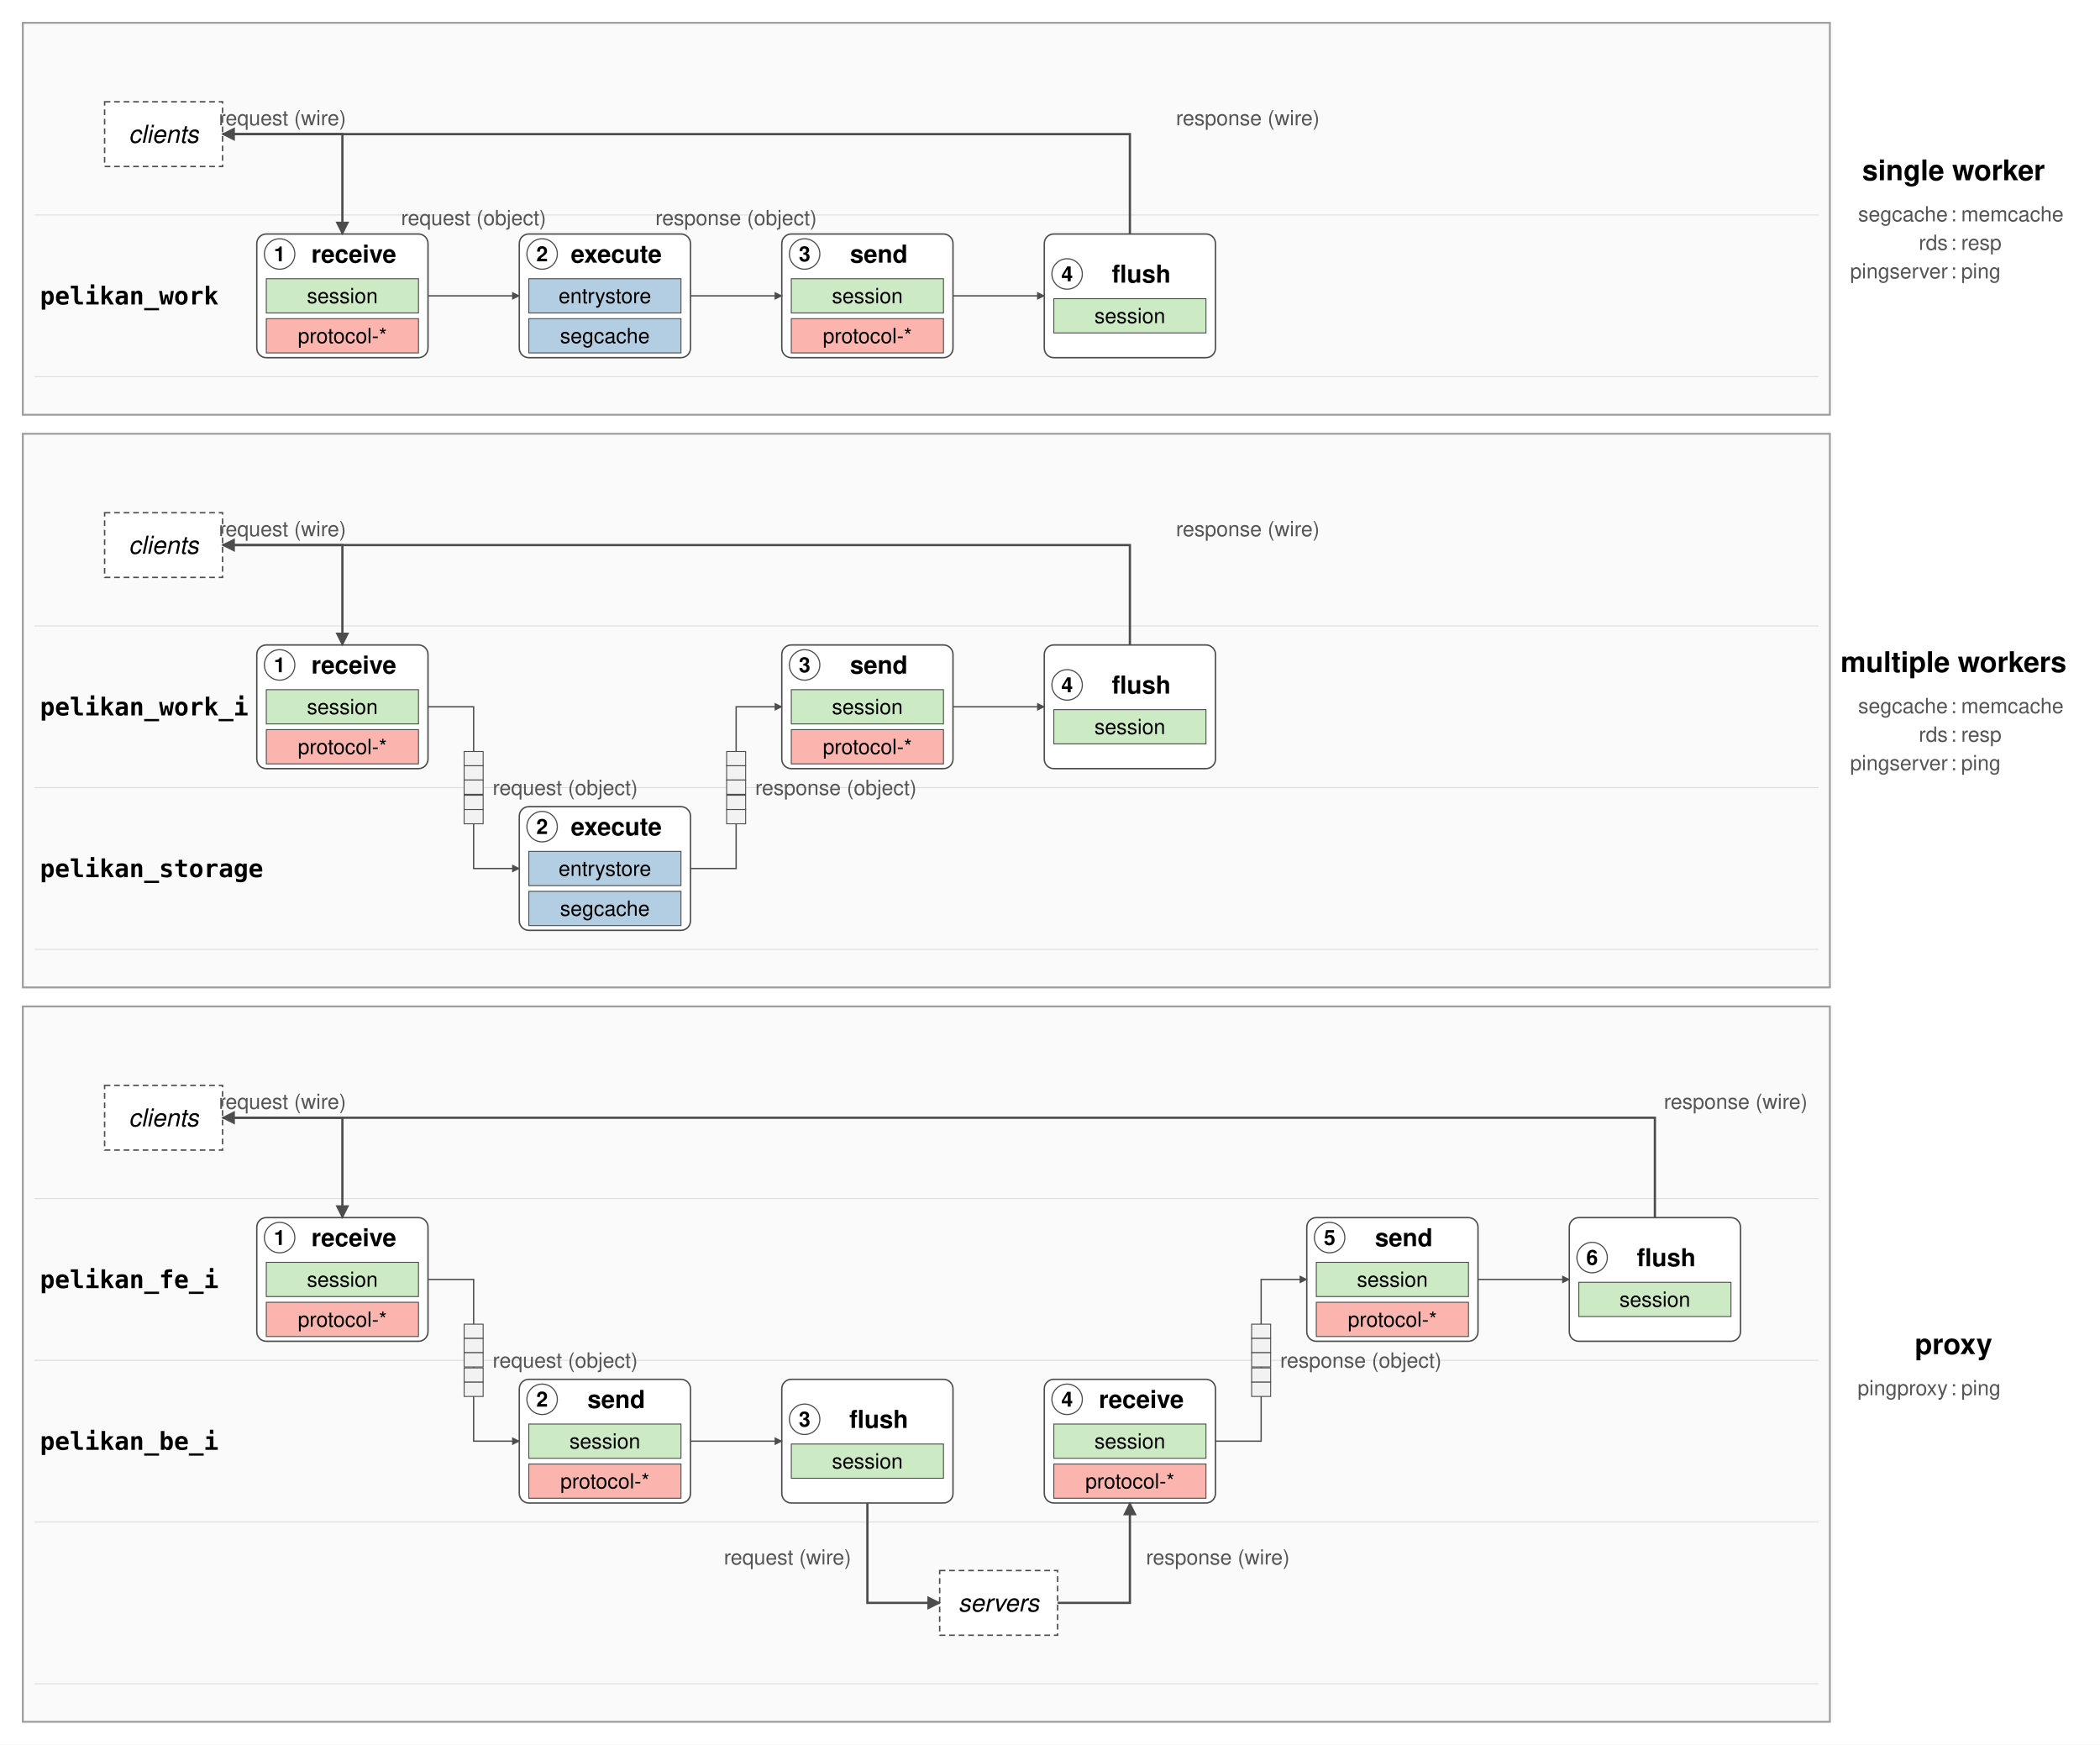
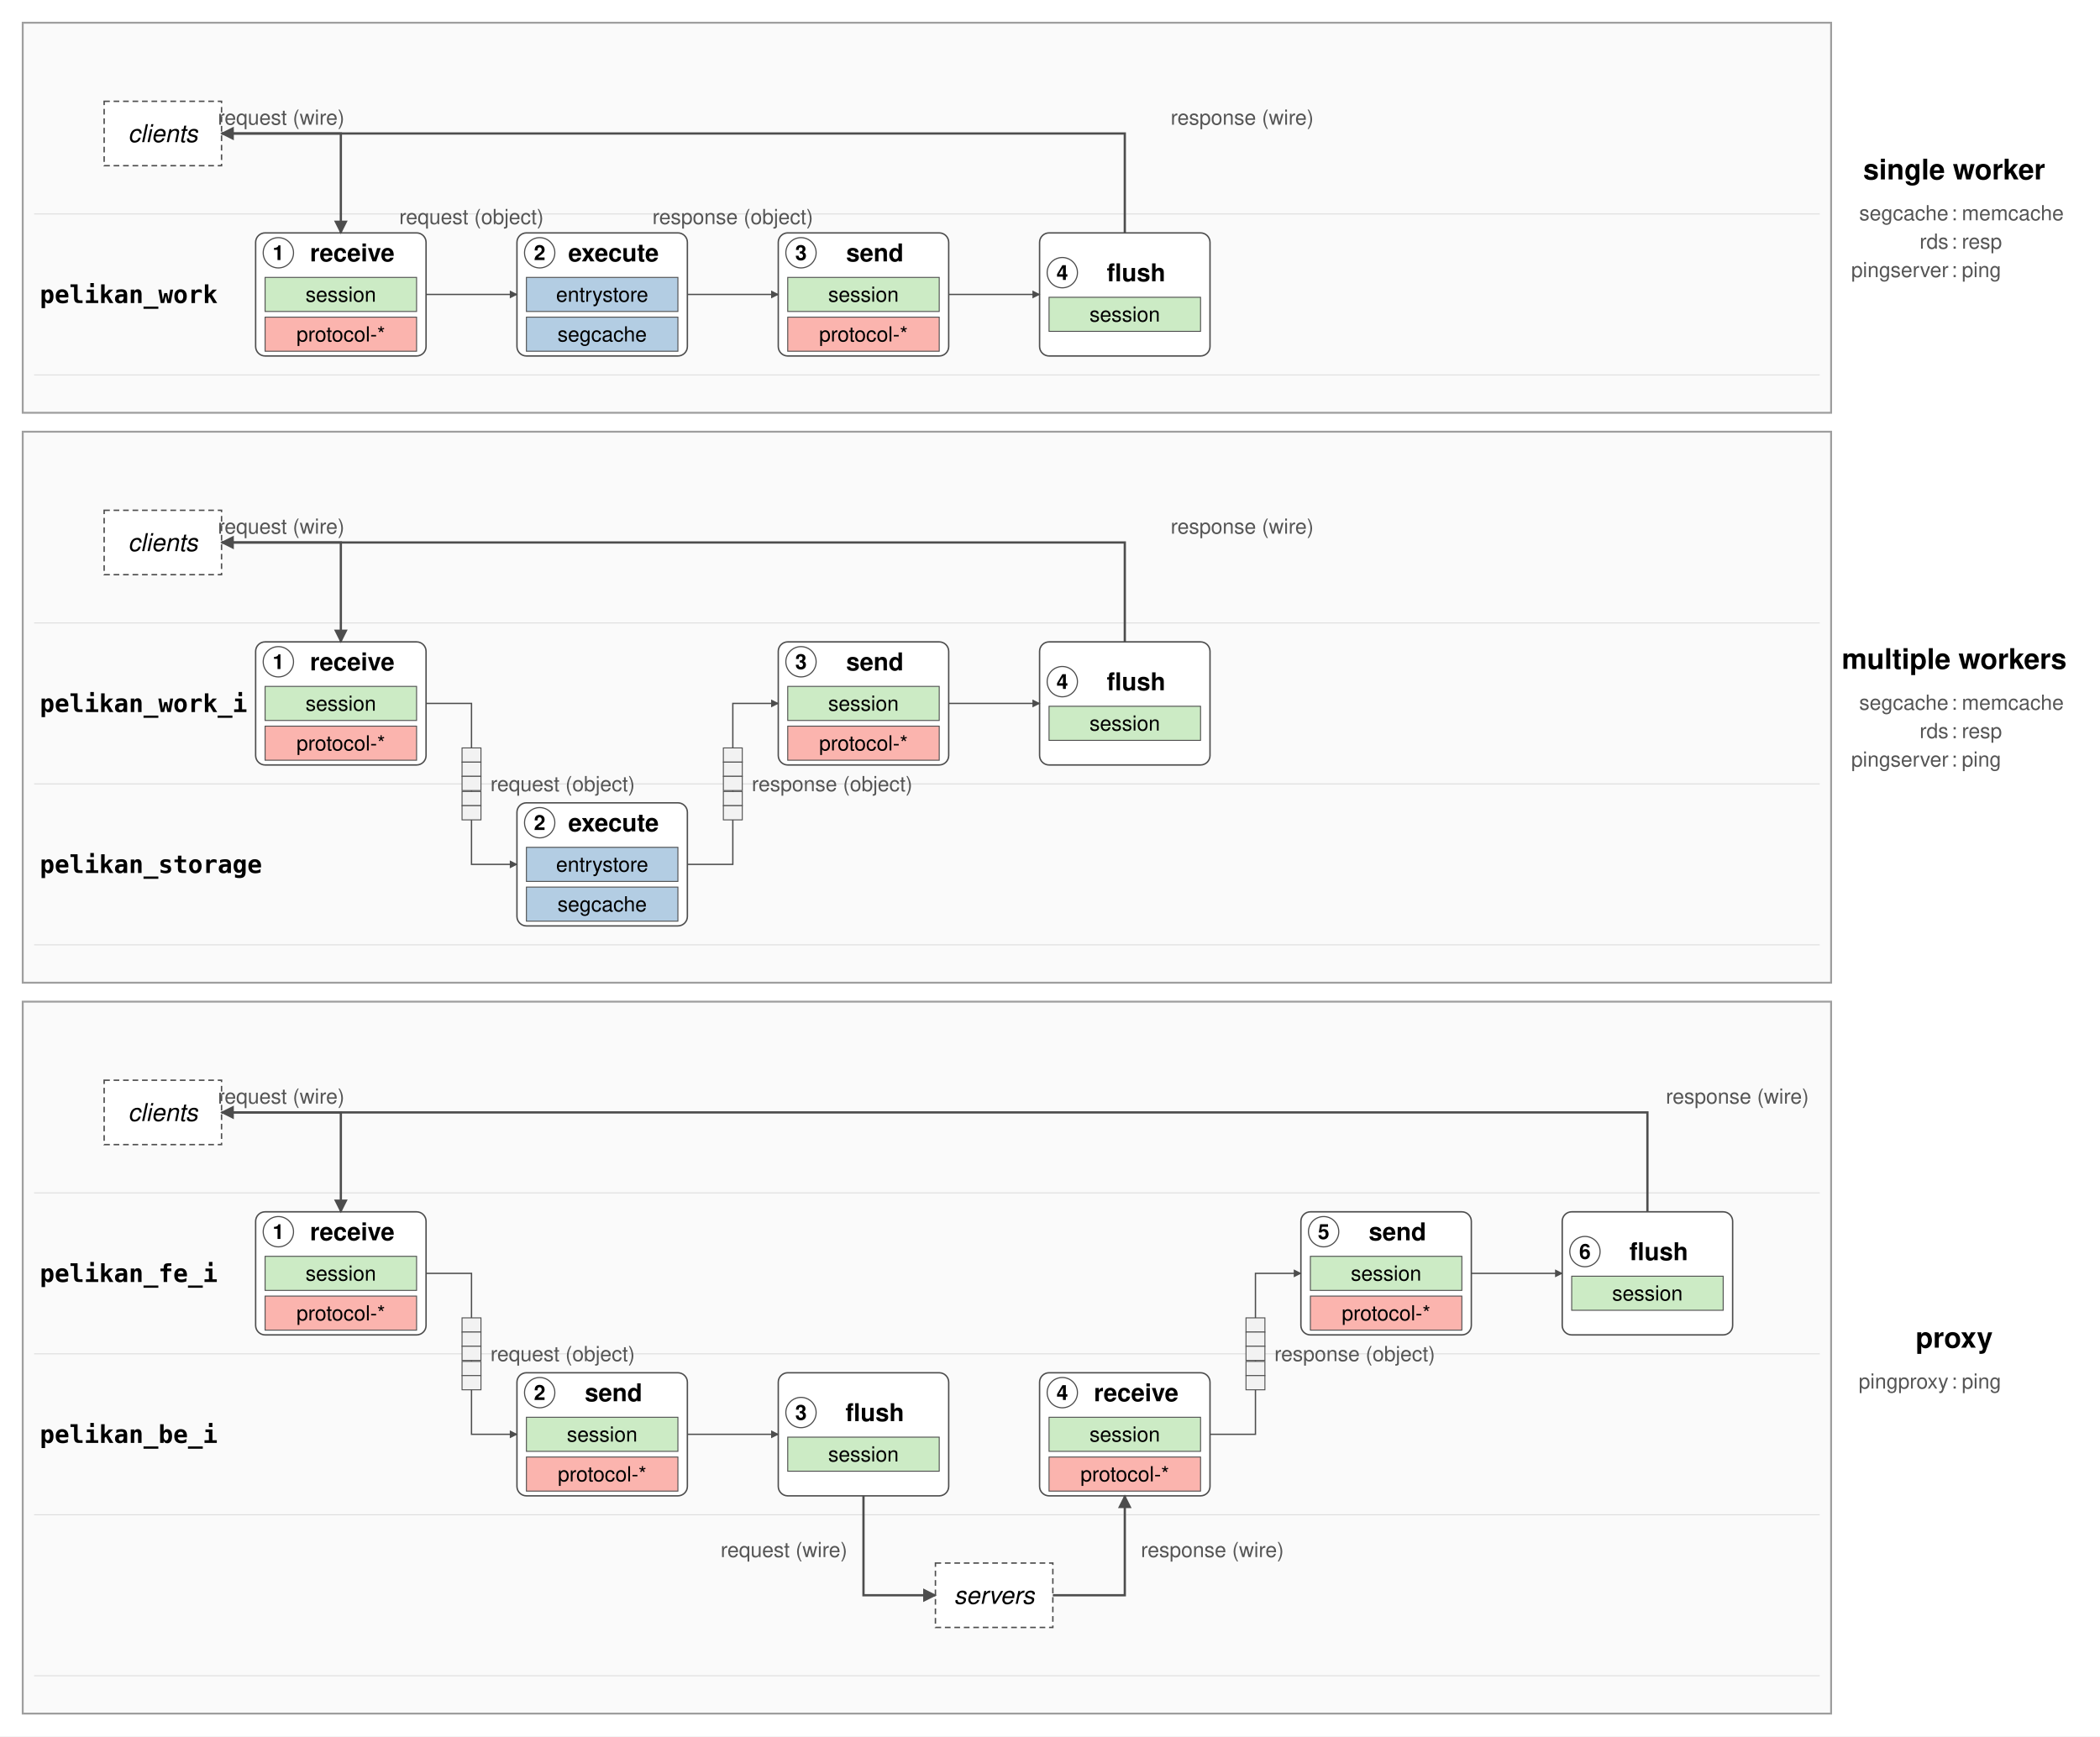
- <svg xmlns="http://www.w3.org/2000/svg" width="2208" height="1834" viewBox="0 0 2208 1834">
+ <svg xmlns="http://www.w3.org/2000/svg" width="2218" height="1834" viewBox="0 0 2218 1834">
  <rect width="100%" height="100%" fill="white" />
  <defs>
    <marker id="a" viewBox="0 0 10 10" refX="9" refY="5" markerWidth="6" markerHeight="6" orient="auto-start-reverse">
      <path d="M 0 0 L 10 5 L 0 10 z" fill="#4D4D4D" />
    </marker>
  </defs>
-   <rect x="24" y="24" width="1900" height="412" fill="#FAFAFA" stroke="#9E9E9E" stroke-width="2" rx="0" />
-   <text x="2054" y="179" dy="0.35em" font-family="Helvetica, Arial, sans-serif" font-size="30" font-weight="bold" fill="#000" text-anchor="middle">single worker</text>
-   <text x="2048" y="225" dy="0.35em" font-family="Helvetica, Arial, sans-serif" font-size="22" font-weight="normal" fill="#555" text-anchor="end">segcache</text>
-   <text x="2054" y="225" dy="0.35em" font-family="Helvetica, Arial, sans-serif" font-size="22" font-weight="normal" fill="#555" text-anchor="middle">:</text>
-   <text x="2062" y="225" dy="0.35em" font-family="Helvetica, Arial, sans-serif" font-size="22" font-weight="normal" fill="#555" text-anchor="start">memcache</text>
-   <text x="2048" y="255" dy="0.35em" font-family="Helvetica, Arial, sans-serif" font-size="22" font-weight="normal" fill="#555" text-anchor="end">rds</text>
-   <text x="2054" y="255" dy="0.35em" font-family="Helvetica, Arial, sans-serif" font-size="22" font-weight="normal" fill="#555" text-anchor="middle">:</text>
-   <text x="2062" y="255" dy="0.35em" font-family="Helvetica, Arial, sans-serif" font-size="22" font-weight="normal" fill="#555" text-anchor="start">resp</text>
-   <text x="2048" y="285" dy="0.35em" font-family="Helvetica, Arial, sans-serif" font-size="22" font-weight="normal" fill="#555" text-anchor="end">pingserver</text>
-   <text x="2054" y="285" dy="0.35em" font-family="Helvetica, Arial, sans-serif" font-size="22" font-weight="normal" fill="#555" text-anchor="middle">:</text>
-   <text x="2062" y="285" dy="0.35em" font-family="Helvetica, Arial, sans-serif" font-size="22" font-weight="normal" fill="#555" text-anchor="start">ping</text>
-   <line x1="36" y1="226" x2="1912" y2="226" stroke="#DDDDDD" stroke-width="1" />
+   <rect x="24" y="24" width="1910" height="412" fill="#FAFAFA" stroke="#9E9E9E" stroke-width="2" rx="0" />
+   <text x="2064" y="179" dy="0.35em" font-family="Helvetica, Arial, sans-serif" font-size="30" font-weight="bold" fill="#000" text-anchor="middle">single worker</text>
+   <text x="2058" y="225" dy="0.35em" font-family="Helvetica, Arial, sans-serif" font-size="22" font-weight="normal" fill="#555" text-anchor="end">segcache</text>
+   <text x="2064" y="225" dy="0.35em" font-family="Helvetica, Arial, sans-serif" font-size="22" font-weight="normal" fill="#555" text-anchor="middle">:</text>
+   <text x="2072" y="225" dy="0.35em" font-family="Helvetica, Arial, sans-serif" font-size="22" font-weight="normal" fill="#555" text-anchor="start">memcache</text>
+   <text x="2058" y="255" dy="0.35em" font-family="Helvetica, Arial, sans-serif" font-size="22" font-weight="normal" fill="#555" text-anchor="end">rds</text>
+   <text x="2064" y="255" dy="0.35em" font-family="Helvetica, Arial, sans-serif" font-size="22" font-weight="normal" fill="#555" text-anchor="middle">:</text>
+   <text x="2072" y="255" dy="0.35em" font-family="Helvetica, Arial, sans-serif" font-size="22" font-weight="normal" fill="#555" text-anchor="start">resp</text>
+   <text x="2058" y="285" dy="0.35em" font-family="Helvetica, Arial, sans-serif" font-size="22" font-weight="normal" fill="#555" text-anchor="end">pingserver</text>
+   <text x="2064" y="285" dy="0.35em" font-family="Helvetica, Arial, sans-serif" font-size="22" font-weight="normal" fill="#555" text-anchor="middle">:</text>
+   <text x="2072" y="285" dy="0.35em" font-family="Helvetica, Arial, sans-serif" font-size="22" font-weight="normal" fill="#555" text-anchor="start">ping</text>
+   <line x1="36" y1="226" x2="1922" y2="226" stroke="#DDDDDD" stroke-width="1" />
  <text x="42" y="311" dy="0.35em" font-family="SFMono-Regular, Menlo, Consolas, monospace" font-size="26" font-weight="bold" fill="#000" text-anchor="start">pelikan_work</text>
-   <line x1="36" y1="396" x2="1912" y2="396" stroke="#DDDDDD" stroke-width="1" />
+   <line x1="36" y1="396" x2="1922" y2="396" stroke="#DDDDDD" stroke-width="1" />
  <rect x="110" y="107" width="124" height="68" fill="#FFFFFF" stroke="#4D4D4D" stroke-width="1.5" rx="0" stroke-dasharray="6,4" />
  <text x="172" y="141" dy="0.35em" font-family="Helvetica, Arial, sans-serif" font-size="26" font-weight="normal" fill="#000" font-style="italic" text-anchor="middle">clients</text>
  <rect x="270" y="246" width="180" height="130" fill="#FFFFFF" stroke="#4D4D4D" stroke-width="1.5" rx="10" />
  <circle cx="294" cy="267" r="16" fill="none" stroke="#4D4D4D" stroke-width="1.2" />
  <text x="294" y="267" dy="0.35em" font-family="Helvetica, Arial, sans-serif" font-size="22" font-weight="bold" fill="#000" text-anchor="middle">1</text>
  <text x="372" y="267" dy="0.35em" font-family="Helvetica, Arial, sans-serif" font-size="26" font-weight="bold" fill="#000" text-anchor="middle">receive</text>
  <rect x="280" y="293" width="160" height="36" fill="#CCEBC5" stroke="#4D4D4D" stroke-width="1" rx="0" />
  <text x="360" y="311" dy="0.35em" font-family="Helvetica, Arial, sans-serif" font-size="22" font-weight="normal" fill="#000" text-anchor="middle">session</text>
  <rect x="280" y="335" width="160" height="36" fill="#FBB4AE" stroke="#4D4D4D" stroke-width="1" rx="0" />
  <text x="360" y="353" dy="0.35em" font-family="Helvetica, Arial, sans-serif" font-size="22" font-weight="normal" fill="#000" text-anchor="middle">protocol-*</text>
  <rect x="546" y="246" width="180" height="130" fill="#FFFFFF" stroke="#4D4D4D" stroke-width="1.5" rx="10" />
  <circle cx="570" cy="267" r="16" fill="none" stroke="#4D4D4D" stroke-width="1.2" />
  <text x="570" y="267" dy="0.35em" font-family="Helvetica, Arial, sans-serif" font-size="22" font-weight="bold" fill="#000" text-anchor="middle">2</text>
  <text x="648" y="267" dy="0.35em" font-family="Helvetica, Arial, sans-serif" font-size="26" font-weight="bold" fill="#000" text-anchor="middle">execute</text>
  <rect x="556" y="293" width="160" height="36" fill="#B3CDE3" stroke="#4D4D4D" stroke-width="1" rx="0" />
  <text x="636" y="311" dy="0.35em" font-family="Helvetica, Arial, sans-serif" font-size="22" font-weight="normal" fill="#000" text-anchor="middle">entrystore</text>
  <rect x="556" y="335" width="160" height="36" fill="#B3CDE3" stroke="#4D4D4D" stroke-width="1" rx="0" />
  <text x="636" y="353" dy="0.35em" font-family="Helvetica, Arial, sans-serif" font-size="22" font-weight="normal" fill="#000" text-anchor="middle">segcache</text>
  <rect x="822" y="246" width="180" height="130" fill="#FFFFFF" stroke="#4D4D4D" stroke-width="1.5" rx="10" />
  <circle cx="846" cy="267" r="16" fill="none" stroke="#4D4D4D" stroke-width="1.2" />
  <text x="846" y="267" dy="0.35em" font-family="Helvetica, Arial, sans-serif" font-size="22" font-weight="bold" fill="#000" text-anchor="middle">3</text>
  <text x="924" y="267" dy="0.35em" font-family="Helvetica, Arial, sans-serif" font-size="26" font-weight="bold" fill="#000" text-anchor="middle">send</text>
  <rect x="832" y="293" width="160" height="36" fill="#CCEBC5" stroke="#4D4D4D" stroke-width="1" rx="0" />
  <text x="912" y="311" dy="0.35em" font-family="Helvetica, Arial, sans-serif" font-size="22" font-weight="normal" fill="#000" text-anchor="middle">session</text>
  <rect x="832" y="335" width="160" height="36" fill="#FBB4AE" stroke="#4D4D4D" stroke-width="1" rx="0" />
  <text x="912" y="353" dy="0.35em" font-family="Helvetica, Arial, sans-serif" font-size="22" font-weight="normal" fill="#000" text-anchor="middle">protocol-*</text>
  <rect x="1098" y="246" width="180" height="130" fill="#FFFFFF" stroke="#4D4D4D" stroke-width="1.5" rx="10" />
  <circle cx="1122" cy="288" r="16" fill="none" stroke="#4D4D4D" stroke-width="1.2" />
  <text x="1122" y="288" dy="0.35em" font-family="Helvetica, Arial, sans-serif" font-size="22" font-weight="bold" fill="#000" text-anchor="middle">4</text>
  <text x="1200" y="288" dy="0.35em" font-family="Helvetica, Arial, sans-serif" font-size="26" font-weight="bold" fill="#000" text-anchor="middle">flush</text>
  <rect x="1108" y="314" width="160" height="36" fill="#CCEBC5" stroke="#4D4D4D" stroke-width="1" rx="0" />
  <text x="1188" y="332" dy="0.35em" font-family="Helvetica, Arial, sans-serif" font-size="22" font-weight="normal" fill="#000" text-anchor="middle">session</text>
  <path d="M 234 141 L 360 141 L 360 246" fill="none" stroke="#4D4D4D" stroke-width="2.4" marker-end="url(#a)" />
  <text x="297" y="124" dy="0.35em" font-family="Helvetica, Arial, sans-serif" font-size="22" font-weight="normal" fill="#555" text-anchor="middle">request (wire)</text>
  <path d="M 450 311 L 546 311" fill="none" stroke="#4D4D4D" stroke-width="1.4" marker-end="url(#a)" />
  <path d="M 726 311 L 822 311" fill="none" stroke="#4D4D4D" stroke-width="1.4" marker-end="url(#a)" />
  <path d="M 1002 311 L 1098 311" fill="none" stroke="#4D4D4D" stroke-width="1.4" marker-end="url(#a)" />
  <text x="498" y="229" dy="0.35em" font-family="Helvetica, Arial, sans-serif" font-size="22" font-weight="normal" fill="#555" text-anchor="middle">request (object)</text>
  <text x="774" y="229" dy="0.35em" font-family="Helvetica, Arial, sans-serif" font-size="22" font-weight="normal" fill="#555" text-anchor="middle">response (object)</text>
  <path d="M 1188 246 L 1188 141 L 234 141" fill="none" stroke="#4D4D4D" stroke-width="2.4" marker-end="url(#a)" />
  <text x="1312" y="124" dy="0.35em" font-family="Helvetica, Arial, sans-serif" font-size="22" font-weight="normal" fill="#555" text-anchor="middle">response (wire)</text>
-   <rect x="24" y="456" width="1900" height="582" fill="#FAFAFA" stroke="#9E9E9E" stroke-width="2" rx="0" />
-   <text x="2054" y="696" dy="0.35em" font-family="Helvetica, Arial, sans-serif" font-size="30" font-weight="bold" fill="#000" text-anchor="middle">multiple workers</text>
-   <text x="2048" y="742" dy="0.35em" font-family="Helvetica, Arial, sans-serif" font-size="22" font-weight="normal" fill="#555" text-anchor="end">segcache</text>
-   <text x="2054" y="742" dy="0.35em" font-family="Helvetica, Arial, sans-serif" font-size="22" font-weight="normal" fill="#555" text-anchor="middle">:</text>
-   <text x="2062" y="742" dy="0.35em" font-family="Helvetica, Arial, sans-serif" font-size="22" font-weight="normal" fill="#555" text-anchor="start">memcache</text>
-   <text x="2048" y="772" dy="0.35em" font-family="Helvetica, Arial, sans-serif" font-size="22" font-weight="normal" fill="#555" text-anchor="end">rds</text>
-   <text x="2054" y="772" dy="0.35em" font-family="Helvetica, Arial, sans-serif" font-size="22" font-weight="normal" fill="#555" text-anchor="middle">:</text>
-   <text x="2062" y="772" dy="0.35em" font-family="Helvetica, Arial, sans-serif" font-size="22" font-weight="normal" fill="#555" text-anchor="start">resp</text>
-   <text x="2048" y="802" dy="0.35em" font-family="Helvetica, Arial, sans-serif" font-size="22" font-weight="normal" fill="#555" text-anchor="end">pingserver</text>
-   <text x="2054" y="802" dy="0.35em" font-family="Helvetica, Arial, sans-serif" font-size="22" font-weight="normal" fill="#555" text-anchor="middle">:</text>
-   <text x="2062" y="802" dy="0.35em" font-family="Helvetica, Arial, sans-serif" font-size="22" font-weight="normal" fill="#555" text-anchor="start">ping</text>
-   <line x1="36" y1="658" x2="1912" y2="658" stroke="#DDDDDD" stroke-width="1" />
+   <rect x="24" y="456" width="1910" height="582" fill="#FAFAFA" stroke="#9E9E9E" stroke-width="2" rx="0" />
+   <text x="2064" y="696" dy="0.35em" font-family="Helvetica, Arial, sans-serif" font-size="30" font-weight="bold" fill="#000" text-anchor="middle">multiple workers</text>
+   <text x="2058" y="742" dy="0.35em" font-family="Helvetica, Arial, sans-serif" font-size="22" font-weight="normal" fill="#555" text-anchor="end">segcache</text>
+   <text x="2064" y="742" dy="0.35em" font-family="Helvetica, Arial, sans-serif" font-size="22" font-weight="normal" fill="#555" text-anchor="middle">:</text>
+   <text x="2072" y="742" dy="0.35em" font-family="Helvetica, Arial, sans-serif" font-size="22" font-weight="normal" fill="#555" text-anchor="start">memcache</text>
+   <text x="2058" y="772" dy="0.35em" font-family="Helvetica, Arial, sans-serif" font-size="22" font-weight="normal" fill="#555" text-anchor="end">rds</text>
+   <text x="2064" y="772" dy="0.35em" font-family="Helvetica, Arial, sans-serif" font-size="22" font-weight="normal" fill="#555" text-anchor="middle">:</text>
+   <text x="2072" y="772" dy="0.35em" font-family="Helvetica, Arial, sans-serif" font-size="22" font-weight="normal" fill="#555" text-anchor="start">resp</text>
+   <text x="2058" y="802" dy="0.35em" font-family="Helvetica, Arial, sans-serif" font-size="22" font-weight="normal" fill="#555" text-anchor="end">pingserver</text>
+   <text x="2064" y="802" dy="0.35em" font-family="Helvetica, Arial, sans-serif" font-size="22" font-weight="normal" fill="#555" text-anchor="middle">:</text>
+   <text x="2072" y="802" dy="0.35em" font-family="Helvetica, Arial, sans-serif" font-size="22" font-weight="normal" fill="#555" text-anchor="start">ping</text>
+   <line x1="36" y1="658" x2="1922" y2="658" stroke="#DDDDDD" stroke-width="1" />
  <text x="42" y="743" dy="0.35em" font-family="SFMono-Regular, Menlo, Consolas, monospace" font-size="26" font-weight="bold" fill="#000" text-anchor="start">pelikan_work_i</text>
-   <line x1="36" y1="828" x2="1912" y2="828" stroke="#DDDDDD" stroke-width="1" />
+   <line x1="36" y1="828" x2="1922" y2="828" stroke="#DDDDDD" stroke-width="1" />
  <text x="42" y="913" dy="0.35em" font-family="SFMono-Regular, Menlo, Consolas, monospace" font-size="26" font-weight="bold" fill="#000" text-anchor="start">pelikan_storage</text>
-   <line x1="36" y1="998" x2="1912" y2="998" stroke="#DDDDDD" stroke-width="1" />
+   <line x1="36" y1="998" x2="1922" y2="998" stroke="#DDDDDD" stroke-width="1" />
  <rect x="110" y="539" width="124" height="68" fill="#FFFFFF" stroke="#4D4D4D" stroke-width="1.5" rx="0" stroke-dasharray="6,4" />
  <text x="172" y="573" dy="0.35em" font-family="Helvetica, Arial, sans-serif" font-size="26" font-weight="normal" fill="#000" font-style="italic" text-anchor="middle">clients</text>
  <rect x="270" y="678" width="180" height="130" fill="#FFFFFF" stroke="#4D4D4D" stroke-width="1.5" rx="10" />
  <circle cx="294" cy="699" r="16" fill="none" stroke="#4D4D4D" stroke-width="1.2" />
  <text x="294" y="699" dy="0.35em" font-family="Helvetica, Arial, sans-serif" font-size="22" font-weight="bold" fill="#000" text-anchor="middle">1</text>
  <text x="372" y="699" dy="0.35em" font-family="Helvetica, Arial, sans-serif" font-size="26" font-weight="bold" fill="#000" text-anchor="middle">receive</text>
  <rect x="280" y="725" width="160" height="36" fill="#CCEBC5" stroke="#4D4D4D" stroke-width="1" rx="0" />
  <text x="360" y="743" dy="0.35em" font-family="Helvetica, Arial, sans-serif" font-size="22" font-weight="normal" fill="#000" text-anchor="middle">session</text>
  <rect x="280" y="767" width="160" height="36" fill="#FBB4AE" stroke="#4D4D4D" stroke-width="1" rx="0" />
  <text x="360" y="785" dy="0.35em" font-family="Helvetica, Arial, sans-serif" font-size="22" font-weight="normal" fill="#000" text-anchor="middle">protocol-*</text>
  <rect x="546" y="848" width="180" height="130" fill="#FFFFFF" stroke="#4D4D4D" stroke-width="1.5" rx="10" />
  <circle cx="570" cy="869" r="16" fill="none" stroke="#4D4D4D" stroke-width="1.2" />
  <text x="570" y="869" dy="0.35em" font-family="Helvetica, Arial, sans-serif" font-size="22" font-weight="bold" fill="#000" text-anchor="middle">2</text>
  <text x="648" y="869" dy="0.35em" font-family="Helvetica, Arial, sans-serif" font-size="26" font-weight="bold" fill="#000" text-anchor="middle">execute</text>
  <rect x="556" y="895" width="160" height="36" fill="#B3CDE3" stroke="#4D4D4D" stroke-width="1" rx="0" />
  <text x="636" y="913" dy="0.35em" font-family="Helvetica, Arial, sans-serif" font-size="22" font-weight="normal" fill="#000" text-anchor="middle">entrystore</text>
  <rect x="556" y="937" width="160" height="36" fill="#B3CDE3" stroke="#4D4D4D" stroke-width="1" rx="0" />
  <text x="636" y="955" dy="0.35em" font-family="Helvetica, Arial, sans-serif" font-size="22" font-weight="normal" fill="#000" text-anchor="middle">segcache</text>
  <rect x="822" y="678" width="180" height="130" fill="#FFFFFF" stroke="#4D4D4D" stroke-width="1.5" rx="10" />
  <circle cx="846" cy="699" r="16" fill="none" stroke="#4D4D4D" stroke-width="1.2" />
  <text x="846" y="699" dy="0.35em" font-family="Helvetica, Arial, sans-serif" font-size="22" font-weight="bold" fill="#000" text-anchor="middle">3</text>
  <text x="924" y="699" dy="0.35em" font-family="Helvetica, Arial, sans-serif" font-size="26" font-weight="bold" fill="#000" text-anchor="middle">send</text>
  <rect x="832" y="725" width="160" height="36" fill="#CCEBC5" stroke="#4D4D4D" stroke-width="1" rx="0" />
  <text x="912" y="743" dy="0.35em" font-family="Helvetica, Arial, sans-serif" font-size="22" font-weight="normal" fill="#000" text-anchor="middle">session</text>
  <rect x="832" y="767" width="160" height="36" fill="#FBB4AE" stroke="#4D4D4D" stroke-width="1" rx="0" />
  <text x="912" y="785" dy="0.35em" font-family="Helvetica, Arial, sans-serif" font-size="22" font-weight="normal" fill="#000" text-anchor="middle">protocol-*</text>
  <rect x="1098" y="678" width="180" height="130" fill="#FFFFFF" stroke="#4D4D4D" stroke-width="1.5" rx="10" />
  <circle cx="1122" cy="720" r="16" fill="none" stroke="#4D4D4D" stroke-width="1.2" />
  <text x="1122" y="720" dy="0.35em" font-family="Helvetica, Arial, sans-serif" font-size="22" font-weight="bold" fill="#000" text-anchor="middle">4</text>
  <text x="1200" y="720" dy="0.35em" font-family="Helvetica, Arial, sans-serif" font-size="26" font-weight="bold" fill="#000" text-anchor="middle">flush</text>
  <rect x="1108" y="746" width="160" height="36" fill="#CCEBC5" stroke="#4D4D4D" stroke-width="1" rx="0" />
  <text x="1188" y="764" dy="0.35em" font-family="Helvetica, Arial, sans-serif" font-size="22" font-weight="normal" fill="#000" text-anchor="middle">session</text>
  <path d="M 234 573 L 360 573 L 360 678" fill="none" stroke="#4D4D4D" stroke-width="2.4" marker-end="url(#a)" />
  <text x="297" y="556" dy="0.35em" font-family="Helvetica, Arial, sans-serif" font-size="22" font-weight="normal" fill="#555" text-anchor="middle">request (wire)</text>
  <path d="M 450 743 L 498 743 L 498 913 L 546 913" fill="none" stroke="#4D4D4D" stroke-width="1.4" marker-end="url(#a)" />
  <rect x="488" y="790" width="20" height="15" fill="#F2F2F2" stroke="#4D4D4D" stroke-width="1" rx="0" />
  <rect x="488" y="805" width="20" height="15" fill="#F2F2F2" stroke="#4D4D4D" stroke-width="1" rx="0" />
  <rect x="488" y="820" width="20" height="15" fill="#F2F2F2" stroke="#4D4D4D" stroke-width="1" rx="0" />
  <rect x="488" y="836" width="20" height="15" fill="#F2F2F2" stroke="#4D4D4D" stroke-width="1" rx="0" />
  <rect x="488" y="851" width="20" height="15" fill="#F2F2F2" stroke="#4D4D4D" stroke-width="1" rx="0" />
  <text x="518" y="828" dy="0.35em" font-family="Helvetica, Arial, sans-serif" font-size="22" font-weight="normal" fill="#555" text-anchor="start">request (object)</text>
  <path d="M 726 913 L 774 913 L 774 743 L 822 743" fill="none" stroke="#4D4D4D" stroke-width="1.4" marker-end="url(#a)" />
  <rect x="764" y="790" width="20" height="15" fill="#F2F2F2" stroke="#4D4D4D" stroke-width="1" rx="0" />
  <rect x="764" y="805" width="20" height="15" fill="#F2F2F2" stroke="#4D4D4D" stroke-width="1" rx="0" />
  <rect x="764" y="820" width="20" height="15" fill="#F2F2F2" stroke="#4D4D4D" stroke-width="1" rx="0" />
  <rect x="764" y="836" width="20" height="15" fill="#F2F2F2" stroke="#4D4D4D" stroke-width="1" rx="0" />
  <rect x="764" y="851" width="20" height="15" fill="#F2F2F2" stroke="#4D4D4D" stroke-width="1" rx="0" />
  <text x="794" y="828" dy="0.35em" font-family="Helvetica, Arial, sans-serif" font-size="22" font-weight="normal" fill="#555" text-anchor="start">response (object)</text>
  <path d="M 1002 743 L 1098 743" fill="none" stroke="#4D4D4D" stroke-width="1.4" marker-end="url(#a)" />
  <path d="M 1188 678 L 1188 573 L 234 573" fill="none" stroke="#4D4D4D" stroke-width="2.4" marker-end="url(#a)" />
  <text x="1312" y="556" dy="0.35em" font-family="Helvetica, Arial, sans-serif" font-size="22" font-weight="normal" fill="#555" text-anchor="middle">response (wire)</text>
-   <rect x="24" y="1058" width="1900" height="752" fill="#FAFAFA" stroke="#9E9E9E" stroke-width="2" rx="0" />
-   <text x="2054" y="1413" dy="0.35em" font-family="Helvetica, Arial, sans-serif" font-size="30" font-weight="bold" fill="#000" text-anchor="middle">proxy</text>
-   <text x="2048" y="1459" dy="0.35em" font-family="Helvetica, Arial, sans-serif" font-size="22" font-weight="normal" fill="#555" text-anchor="end">pingproxy</text>
-   <text x="2054" y="1459" dy="0.35em" font-family="Helvetica, Arial, sans-serif" font-size="22" font-weight="normal" fill="#555" text-anchor="middle">:</text>
-   <text x="2062" y="1459" dy="0.35em" font-family="Helvetica, Arial, sans-serif" font-size="22" font-weight="normal" fill="#555" text-anchor="start">ping</text>
-   <line x1="36" y1="1260" x2="1912" y2="1260" stroke="#DDDDDD" stroke-width="1" />
+   <rect x="24" y="1058" width="1910" height="752" fill="#FAFAFA" stroke="#9E9E9E" stroke-width="2" rx="0" />
+   <text x="2064" y="1413" dy="0.35em" font-family="Helvetica, Arial, sans-serif" font-size="30" font-weight="bold" fill="#000" text-anchor="middle">proxy</text>
+   <text x="2058" y="1459" dy="0.35em" font-family="Helvetica, Arial, sans-serif" font-size="22" font-weight="normal" fill="#555" text-anchor="end">pingproxy</text>
+   <text x="2064" y="1459" dy="0.35em" font-family="Helvetica, Arial, sans-serif" font-size="22" font-weight="normal" fill="#555" text-anchor="middle">:</text>
+   <text x="2072" y="1459" dy="0.35em" font-family="Helvetica, Arial, sans-serif" font-size="22" font-weight="normal" fill="#555" text-anchor="start">ping</text>
+   <line x1="36" y1="1260" x2="1922" y2="1260" stroke="#DDDDDD" stroke-width="1" />
  <text x="42" y="1345" dy="0.35em" font-family="SFMono-Regular, Menlo, Consolas, monospace" font-size="26" font-weight="bold" fill="#000" text-anchor="start">pelikan_fe_i</text>
-   <line x1="36" y1="1430" x2="1912" y2="1430" stroke="#DDDDDD" stroke-width="1" />
+   <line x1="36" y1="1430" x2="1922" y2="1430" stroke="#DDDDDD" stroke-width="1" />
  <text x="42" y="1515" dy="0.35em" font-family="SFMono-Regular, Menlo, Consolas, monospace" font-size="26" font-weight="bold" fill="#000" text-anchor="start">pelikan_be_i</text>
-   <line x1="36" y1="1600" x2="1912" y2="1600" stroke="#DDDDDD" stroke-width="1" />
-   <line x1="36" y1="1770" x2="1912" y2="1770" stroke="#DDDDDD" stroke-width="1" />
+   <line x1="36" y1="1600" x2="1922" y2="1600" stroke="#DDDDDD" stroke-width="1" />
+   <line x1="36" y1="1770" x2="1922" y2="1770" stroke="#DDDDDD" stroke-width="1" />
  <rect x="110" y="1141" width="124" height="68" fill="#FFFFFF" stroke="#4D4D4D" stroke-width="1.5" rx="0" stroke-dasharray="6,4" />
  <text x="172" y="1175" dy="0.35em" font-family="Helvetica, Arial, sans-serif" font-size="26" font-weight="normal" fill="#000" font-style="italic" text-anchor="middle">clients</text>
  <rect x="270" y="1280" width="180" height="130" fill="#FFFFFF" stroke="#4D4D4D" stroke-width="1.5" rx="10" />
  <circle cx="294" cy="1301" r="16" fill="none" stroke="#4D4D4D" stroke-width="1.2" />
  <text x="294" y="1301" dy="0.35em" font-family="Helvetica, Arial, sans-serif" font-size="22" font-weight="bold" fill="#000" text-anchor="middle">1</text>
  <text x="372" y="1301" dy="0.35em" font-family="Helvetica, Arial, sans-serif" font-size="26" font-weight="bold" fill="#000" text-anchor="middle">receive</text>
  <rect x="280" y="1327" width="160" height="36" fill="#CCEBC5" stroke="#4D4D4D" stroke-width="1" rx="0" />
  <text x="360" y="1345" dy="0.35em" font-family="Helvetica, Arial, sans-serif" font-size="22" font-weight="normal" fill="#000" text-anchor="middle">session</text>
  <rect x="280" y="1369" width="160" height="36" fill="#FBB4AE" stroke="#4D4D4D" stroke-width="1" rx="0" />
  <text x="360" y="1387" dy="0.35em" font-family="Helvetica, Arial, sans-serif" font-size="22" font-weight="normal" fill="#000" text-anchor="middle">protocol-*</text>
  <rect x="546" y="1450" width="180" height="130" fill="#FFFFFF" stroke="#4D4D4D" stroke-width="1.5" rx="10" />
  <circle cx="570" cy="1471" r="16" fill="none" stroke="#4D4D4D" stroke-width="1.2" />
  <text x="570" y="1471" dy="0.35em" font-family="Helvetica, Arial, sans-serif" font-size="22" font-weight="bold" fill="#000" text-anchor="middle">2</text>
  <text x="648" y="1471" dy="0.35em" font-family="Helvetica, Arial, sans-serif" font-size="26" font-weight="bold" fill="#000" text-anchor="middle">send</text>
  <rect x="556" y="1497" width="160" height="36" fill="#CCEBC5" stroke="#4D4D4D" stroke-width="1" rx="0" />
  <text x="636" y="1515" dy="0.35em" font-family="Helvetica, Arial, sans-serif" font-size="22" font-weight="normal" fill="#000" text-anchor="middle">session</text>
  <rect x="556" y="1539" width="160" height="36" fill="#FBB4AE" stroke="#4D4D4D" stroke-width="1" rx="0" />
  <text x="636" y="1557" dy="0.35em" font-family="Helvetica, Arial, sans-serif" font-size="22" font-weight="normal" fill="#000" text-anchor="middle">protocol-*</text>
  <rect x="822" y="1450" width="180" height="130" fill="#FFFFFF" stroke="#4D4D4D" stroke-width="1.5" rx="10" />
  <circle cx="846" cy="1492" r="16" fill="none" stroke="#4D4D4D" stroke-width="1.2" />
  <text x="846" y="1492" dy="0.35em" font-family="Helvetica, Arial, sans-serif" font-size="22" font-weight="bold" fill="#000" text-anchor="middle">3</text>
  <text x="924" y="1492" dy="0.35em" font-family="Helvetica, Arial, sans-serif" font-size="26" font-weight="bold" fill="#000" text-anchor="middle">flush</text>
  <rect x="832" y="1518" width="160" height="36" fill="#CCEBC5" stroke="#4D4D4D" stroke-width="1" rx="0" />
  <text x="912" y="1536" dy="0.35em" font-family="Helvetica, Arial, sans-serif" font-size="22" font-weight="normal" fill="#000" text-anchor="middle">session</text>
  <rect x="1098" y="1450" width="180" height="130" fill="#FFFFFF" stroke="#4D4D4D" stroke-width="1.5" rx="10" />
  <circle cx="1122" cy="1471" r="16" fill="none" stroke="#4D4D4D" stroke-width="1.2" />
  <text x="1122" y="1471" dy="0.35em" font-family="Helvetica, Arial, sans-serif" font-size="22" font-weight="bold" fill="#000" text-anchor="middle">4</text>
  <text x="1200" y="1471" dy="0.35em" font-family="Helvetica, Arial, sans-serif" font-size="26" font-weight="bold" fill="#000" text-anchor="middle">receive</text>
  <rect x="1108" y="1497" width="160" height="36" fill="#CCEBC5" stroke="#4D4D4D" stroke-width="1" rx="0" />
  <text x="1188" y="1515" dy="0.35em" font-family="Helvetica, Arial, sans-serif" font-size="22" font-weight="normal" fill="#000" text-anchor="middle">session</text>
  <rect x="1108" y="1539" width="160" height="36" fill="#FBB4AE" stroke="#4D4D4D" stroke-width="1" rx="0" />
  <text x="1188" y="1557" dy="0.35em" font-family="Helvetica, Arial, sans-serif" font-size="22" font-weight="normal" fill="#000" text-anchor="middle">protocol-*</text>
  <rect x="1374" y="1280" width="180" height="130" fill="#FFFFFF" stroke="#4D4D4D" stroke-width="1.5" rx="10" />
  <circle cx="1398" cy="1301" r="16" fill="none" stroke="#4D4D4D" stroke-width="1.2" />
  <text x="1398" y="1301" dy="0.35em" font-family="Helvetica, Arial, sans-serif" font-size="22" font-weight="bold" fill="#000" text-anchor="middle">5</text>
  <text x="1476" y="1301" dy="0.35em" font-family="Helvetica, Arial, sans-serif" font-size="26" font-weight="bold" fill="#000" text-anchor="middle">send</text>
  <rect x="1384" y="1327" width="160" height="36" fill="#CCEBC5" stroke="#4D4D4D" stroke-width="1" rx="0" />
  <text x="1464" y="1345" dy="0.35em" font-family="Helvetica, Arial, sans-serif" font-size="22" font-weight="normal" fill="#000" text-anchor="middle">session</text>
  <rect x="1384" y="1369" width="160" height="36" fill="#FBB4AE" stroke="#4D4D4D" stroke-width="1" rx="0" />
  <text x="1464" y="1387" dy="0.35em" font-family="Helvetica, Arial, sans-serif" font-size="22" font-weight="normal" fill="#000" text-anchor="middle">protocol-*</text>
  <rect x="1650" y="1280" width="180" height="130" fill="#FFFFFF" stroke="#4D4D4D" stroke-width="1.5" rx="10" />
  <circle cx="1674" cy="1322" r="16" fill="none" stroke="#4D4D4D" stroke-width="1.2" />
  <text x="1674" y="1322" dy="0.35em" font-family="Helvetica, Arial, sans-serif" font-size="22" font-weight="bold" fill="#000" text-anchor="middle">6</text>
  <text x="1752" y="1322" dy="0.35em" font-family="Helvetica, Arial, sans-serif" font-size="26" font-weight="bold" fill="#000" text-anchor="middle">flush</text>
  <rect x="1660" y="1348" width="160" height="36" fill="#CCEBC5" stroke="#4D4D4D" stroke-width="1" rx="0" />
  <text x="1740" y="1366" dy="0.35em" font-family="Helvetica, Arial, sans-serif" font-size="22" font-weight="normal" fill="#000" text-anchor="middle">session</text>
  <path d="M 234 1175 L 360 1175 L 360 1280" fill="none" stroke="#4D4D4D" stroke-width="2.4" marker-end="url(#a)" />
  <text x="297" y="1158" dy="0.35em" font-family="Helvetica, Arial, sans-serif" font-size="22" font-weight="normal" fill="#555" text-anchor="middle">request (wire)</text>
  <path d="M 450 1345 L 498 1345 L 498 1515 L 546 1515" fill="none" stroke="#4D4D4D" stroke-width="1.4" marker-end="url(#a)" />
  <rect x="488" y="1392" width="20" height="15" fill="#F2F2F2" stroke="#4D4D4D" stroke-width="1" rx="0" />
  <rect x="488" y="1407" width="20" height="15" fill="#F2F2F2" stroke="#4D4D4D" stroke-width="1" rx="0" />
  <rect x="488" y="1422" width="20" height="15" fill="#F2F2F2" stroke="#4D4D4D" stroke-width="1" rx="0" />
  <rect x="488" y="1438" width="20" height="15" fill="#F2F2F2" stroke="#4D4D4D" stroke-width="1" rx="0" />
  <rect x="488" y="1453" width="20" height="15" fill="#F2F2F2" stroke="#4D4D4D" stroke-width="1" rx="0" />
  <text x="518" y="1430" dy="0.35em" font-family="Helvetica, Arial, sans-serif" font-size="22" font-weight="normal" fill="#555" text-anchor="start">request (object)</text>
  <path d="M 726 1515 L 822 1515" fill="none" stroke="#4D4D4D" stroke-width="1.4" marker-end="url(#a)" />
  <rect x="988" y="1651" width="124" height="68" fill="#FFFFFF" stroke="#4D4D4D" stroke-width="1.5" rx="0" stroke-dasharray="6,4" />
  <text x="1050" y="1685" dy="0.35em" font-family="Helvetica, Arial, sans-serif" font-size="26" font-weight="normal" fill="#000" font-style="italic" text-anchor="middle">servers</text>
  <path d="M 912 1580 L 912 1685 L 988 1685" fill="none" stroke="#4D4D4D" stroke-width="2.4" marker-end="url(#a)" />
  <text x="895" y="1637" dy="0.35em" font-family="Helvetica, Arial, sans-serif" font-size="22" font-weight="normal" fill="#555" text-anchor="end">request (wire)</text>
  <path d="M 1112 1685 L 1188 1685 L 1188 1580" fill="none" stroke="#4D4D4D" stroke-width="2.4" marker-end="url(#a)" />
  <text x="1205" y="1637" dy="0.35em" font-family="Helvetica, Arial, sans-serif" font-size="22" font-weight="normal" fill="#555" text-anchor="start">response (wire)</text>
  <path d="M 1278 1515 L 1326 1515 L 1326 1345 L 1374 1345" fill="none" stroke="#4D4D4D" stroke-width="1.4" marker-end="url(#a)" />
  <rect x="1316" y="1392" width="20" height="15" fill="#F2F2F2" stroke="#4D4D4D" stroke-width="1" rx="0" />
  <rect x="1316" y="1407" width="20" height="15" fill="#F2F2F2" stroke="#4D4D4D" stroke-width="1" rx="0" />
  <rect x="1316" y="1422" width="20" height="15" fill="#F2F2F2" stroke="#4D4D4D" stroke-width="1" rx="0" />
  <rect x="1316" y="1438" width="20" height="15" fill="#F2F2F2" stroke="#4D4D4D" stroke-width="1" rx="0" />
  <rect x="1316" y="1453" width="20" height="15" fill="#F2F2F2" stroke="#4D4D4D" stroke-width="1" rx="0" />
  <text x="1346" y="1430" dy="0.35em" font-family="Helvetica, Arial, sans-serif" font-size="22" font-weight="normal" fill="#555" text-anchor="start">response (object)</text>
  <path d="M 1554 1345 L 1650 1345" fill="none" stroke="#4D4D4D" stroke-width="1.4" marker-end="url(#a)" />
  <path d="M 1740 1280 L 1740 1175 L 234 1175" fill="none" stroke="#4D4D4D" stroke-width="2.4" marker-end="url(#a)" />
-   <text x="1825" y="1158" dy="0.35em" font-family="Helvetica, Arial, sans-serif" font-size="22" font-weight="normal" fill="#555" text-anchor="middle">response (wire)</text>
+   <text x="1835" y="1158" dy="0.35em" font-family="Helvetica, Arial, sans-serif" font-size="22" font-weight="normal" fill="#555" text-anchor="middle">response (wire)</text>
</svg>
